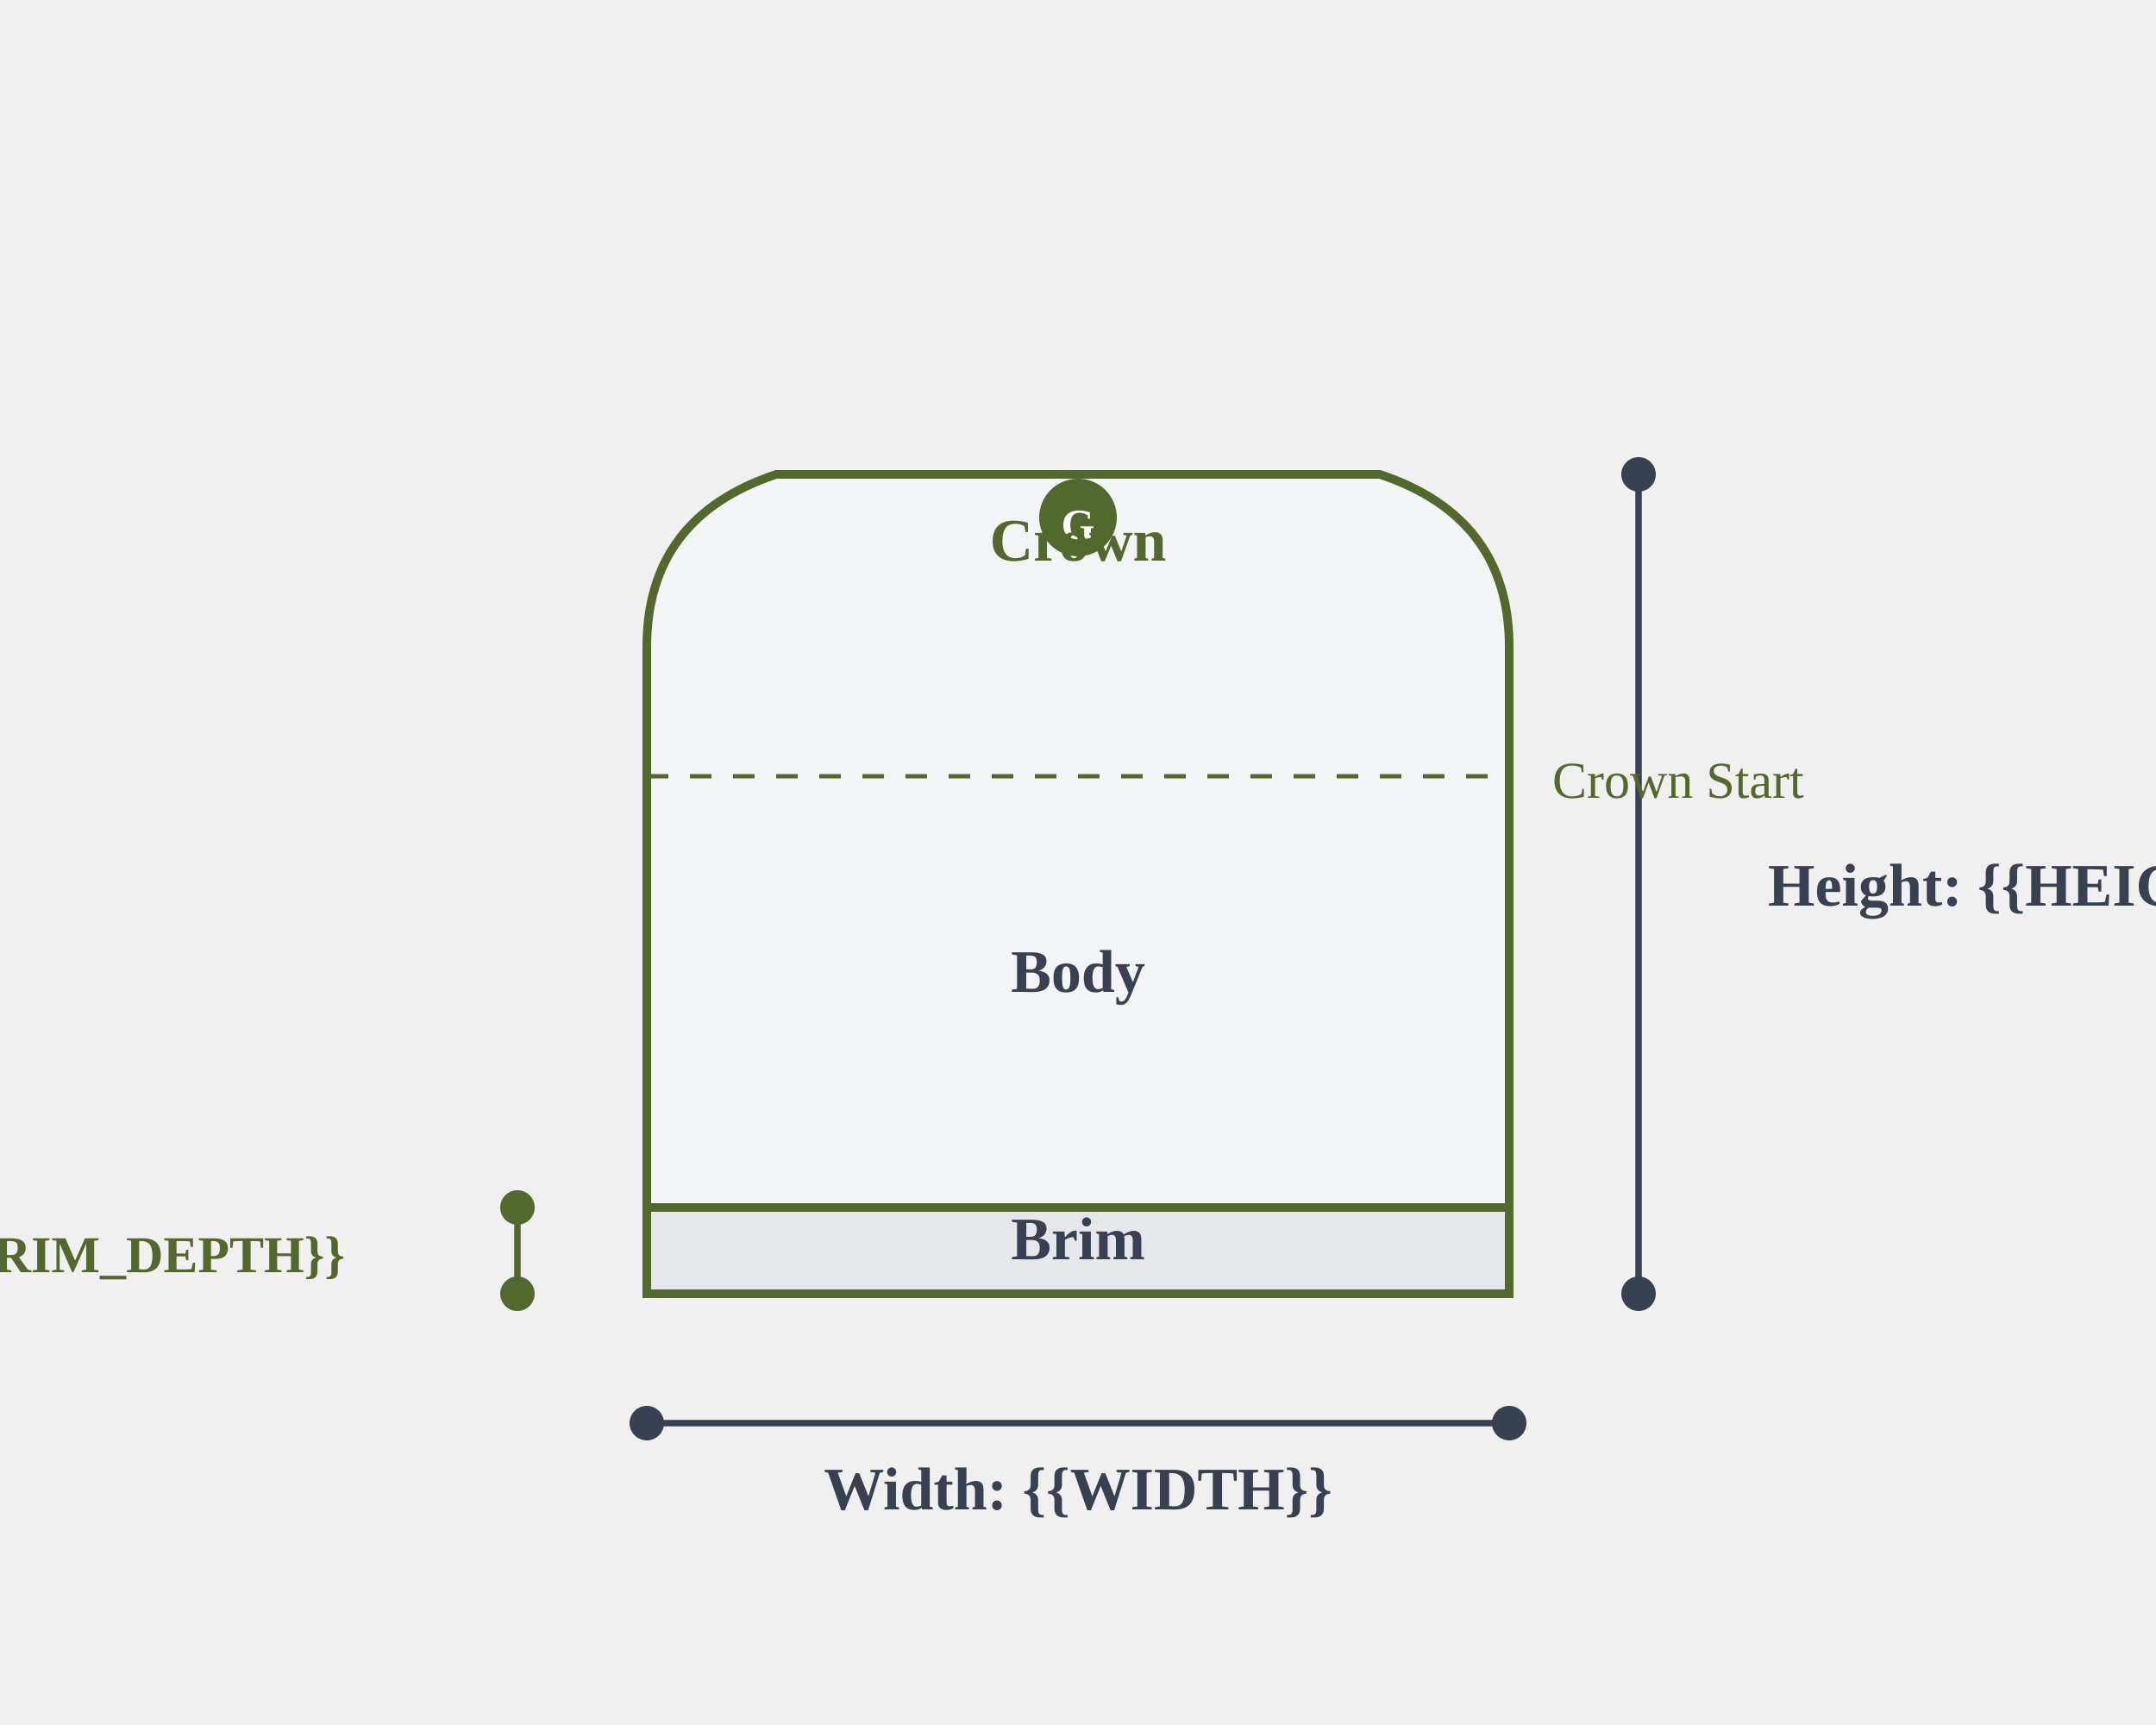
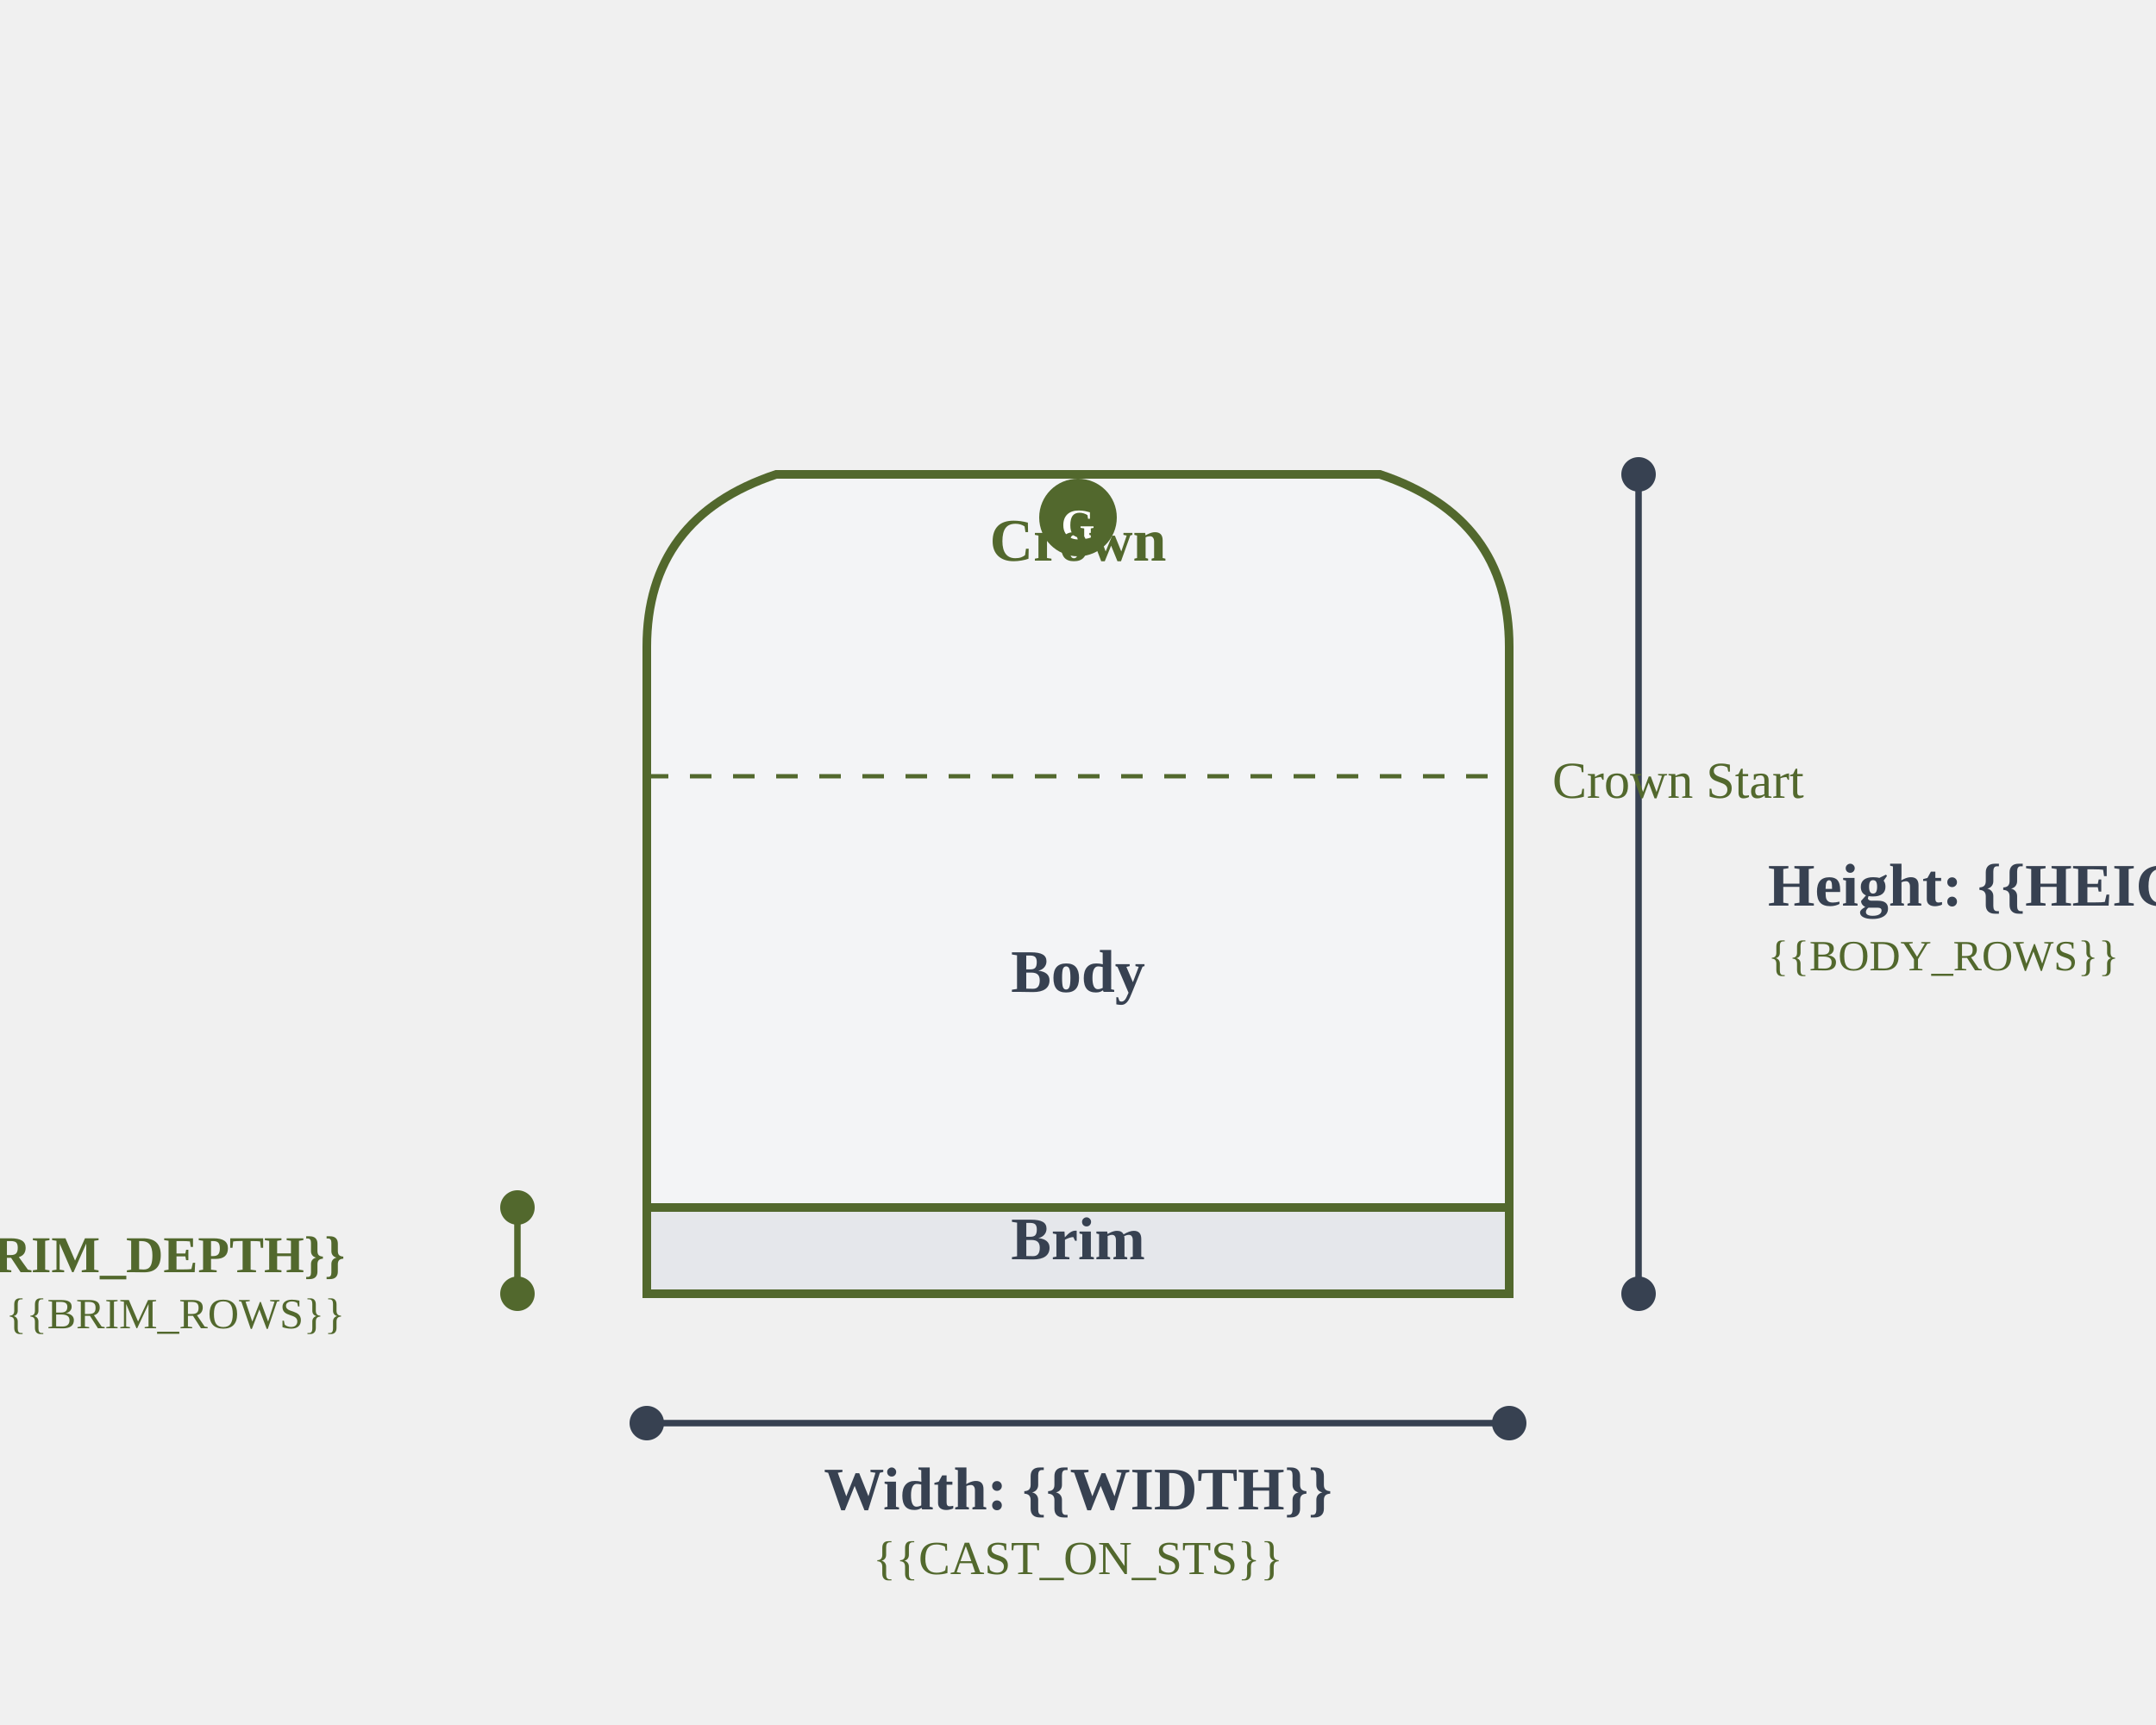
<svg xmlns="http://www.w3.org/2000/svg" viewBox="0 0 500 400">
  <path d="M 150 300 L 150 150 Q 150 120, 180 110 L 320 110 Q 350 120, 350 150 L 350 300 Z" fill="#f3f4f6" stroke="#52682D" stroke-width="2" />
  <rect x="150" y="280" width="200" height="20" fill="#e5e7eb" stroke="#52682D" stroke-width="2" />
  <line x1="150" y1="180" x2="350" y2="180" stroke="#52682D" stroke-width="1" stroke-dasharray="5,5" />
  <circle cx="250" cy="120" r="8" fill="#52682D" stroke="#52682D" stroke-width="2" />
  <text x="250" y="125" text-anchor="middle" font-size="10" font-weight="700" fill="white">
    G
  </text>
  <line x1="150" y1="330" x2="350" y2="330" stroke="#374151" stroke-width="1.5" />
  <circle cx="150" cy="330" r="4" fill="#374151" />
  <circle cx="350" cy="330" r="4" fill="#374151" />
  <text x="250" y="350" text-anchor="middle" font-size="14" font-weight="600" fill="#374151">
    Width: {{WIDTH}}
  </text>
+   <text x="250" y="365" text-anchor="middle" font-size="11" fill="#52682D">
+     {{CAST_ON_STS}}
+   </text>
  <line x1="380" y1="110" x2="380" y2="300" stroke="#374151" stroke-width="1.5" />
  <circle cx="380" cy="110" r="4" fill="#374151" />
  <circle cx="380" cy="300" r="4" fill="#374151" />
  <text x="410" y="210" text-anchor="start" font-size="14" font-weight="600" fill="#374151">
    Height: {{HEIGHT}}
  </text>
+   <text x="410" y="225" text-anchor="start" font-size="10" fill="#52682D">
+     {{BODY_ROWS}}
+   </text>
  <line x1="120" y1="280" x2="120" y2="300" stroke="#52682D" stroke-width="1.5" />
  <circle cx="120" cy="280" r="4" fill="#52682D" />
  <circle cx="120" cy="300" r="4" fill="#52682D" />
  <text x="80" y="295" text-anchor="end" font-size="12" font-weight="600" fill="#52682D">
    Brim: {{BRIM_DEPTH}}
+   </text>
+   <text x="80" y="308" text-anchor="end" font-size="10" fill="#52682D">
+     {{BRIM_ROWS}}
  </text>
  <text x="360" y="185" text-anchor="start" font-size="12" fill="#52682D">
    Crown Start
  </text>
  <text x="250" y="130" text-anchor="middle" font-size="14" font-weight="700" fill="#52682D">
    Crown
  </text>
  <text x="250" y="230" text-anchor="middle" font-size="14" font-weight="700" fill="#374151">
    Body
  </text>
  <text x="250" y="292" text-anchor="middle" font-size="14" font-weight="700" fill="#374151">
    Brim
  </text>
</svg>
